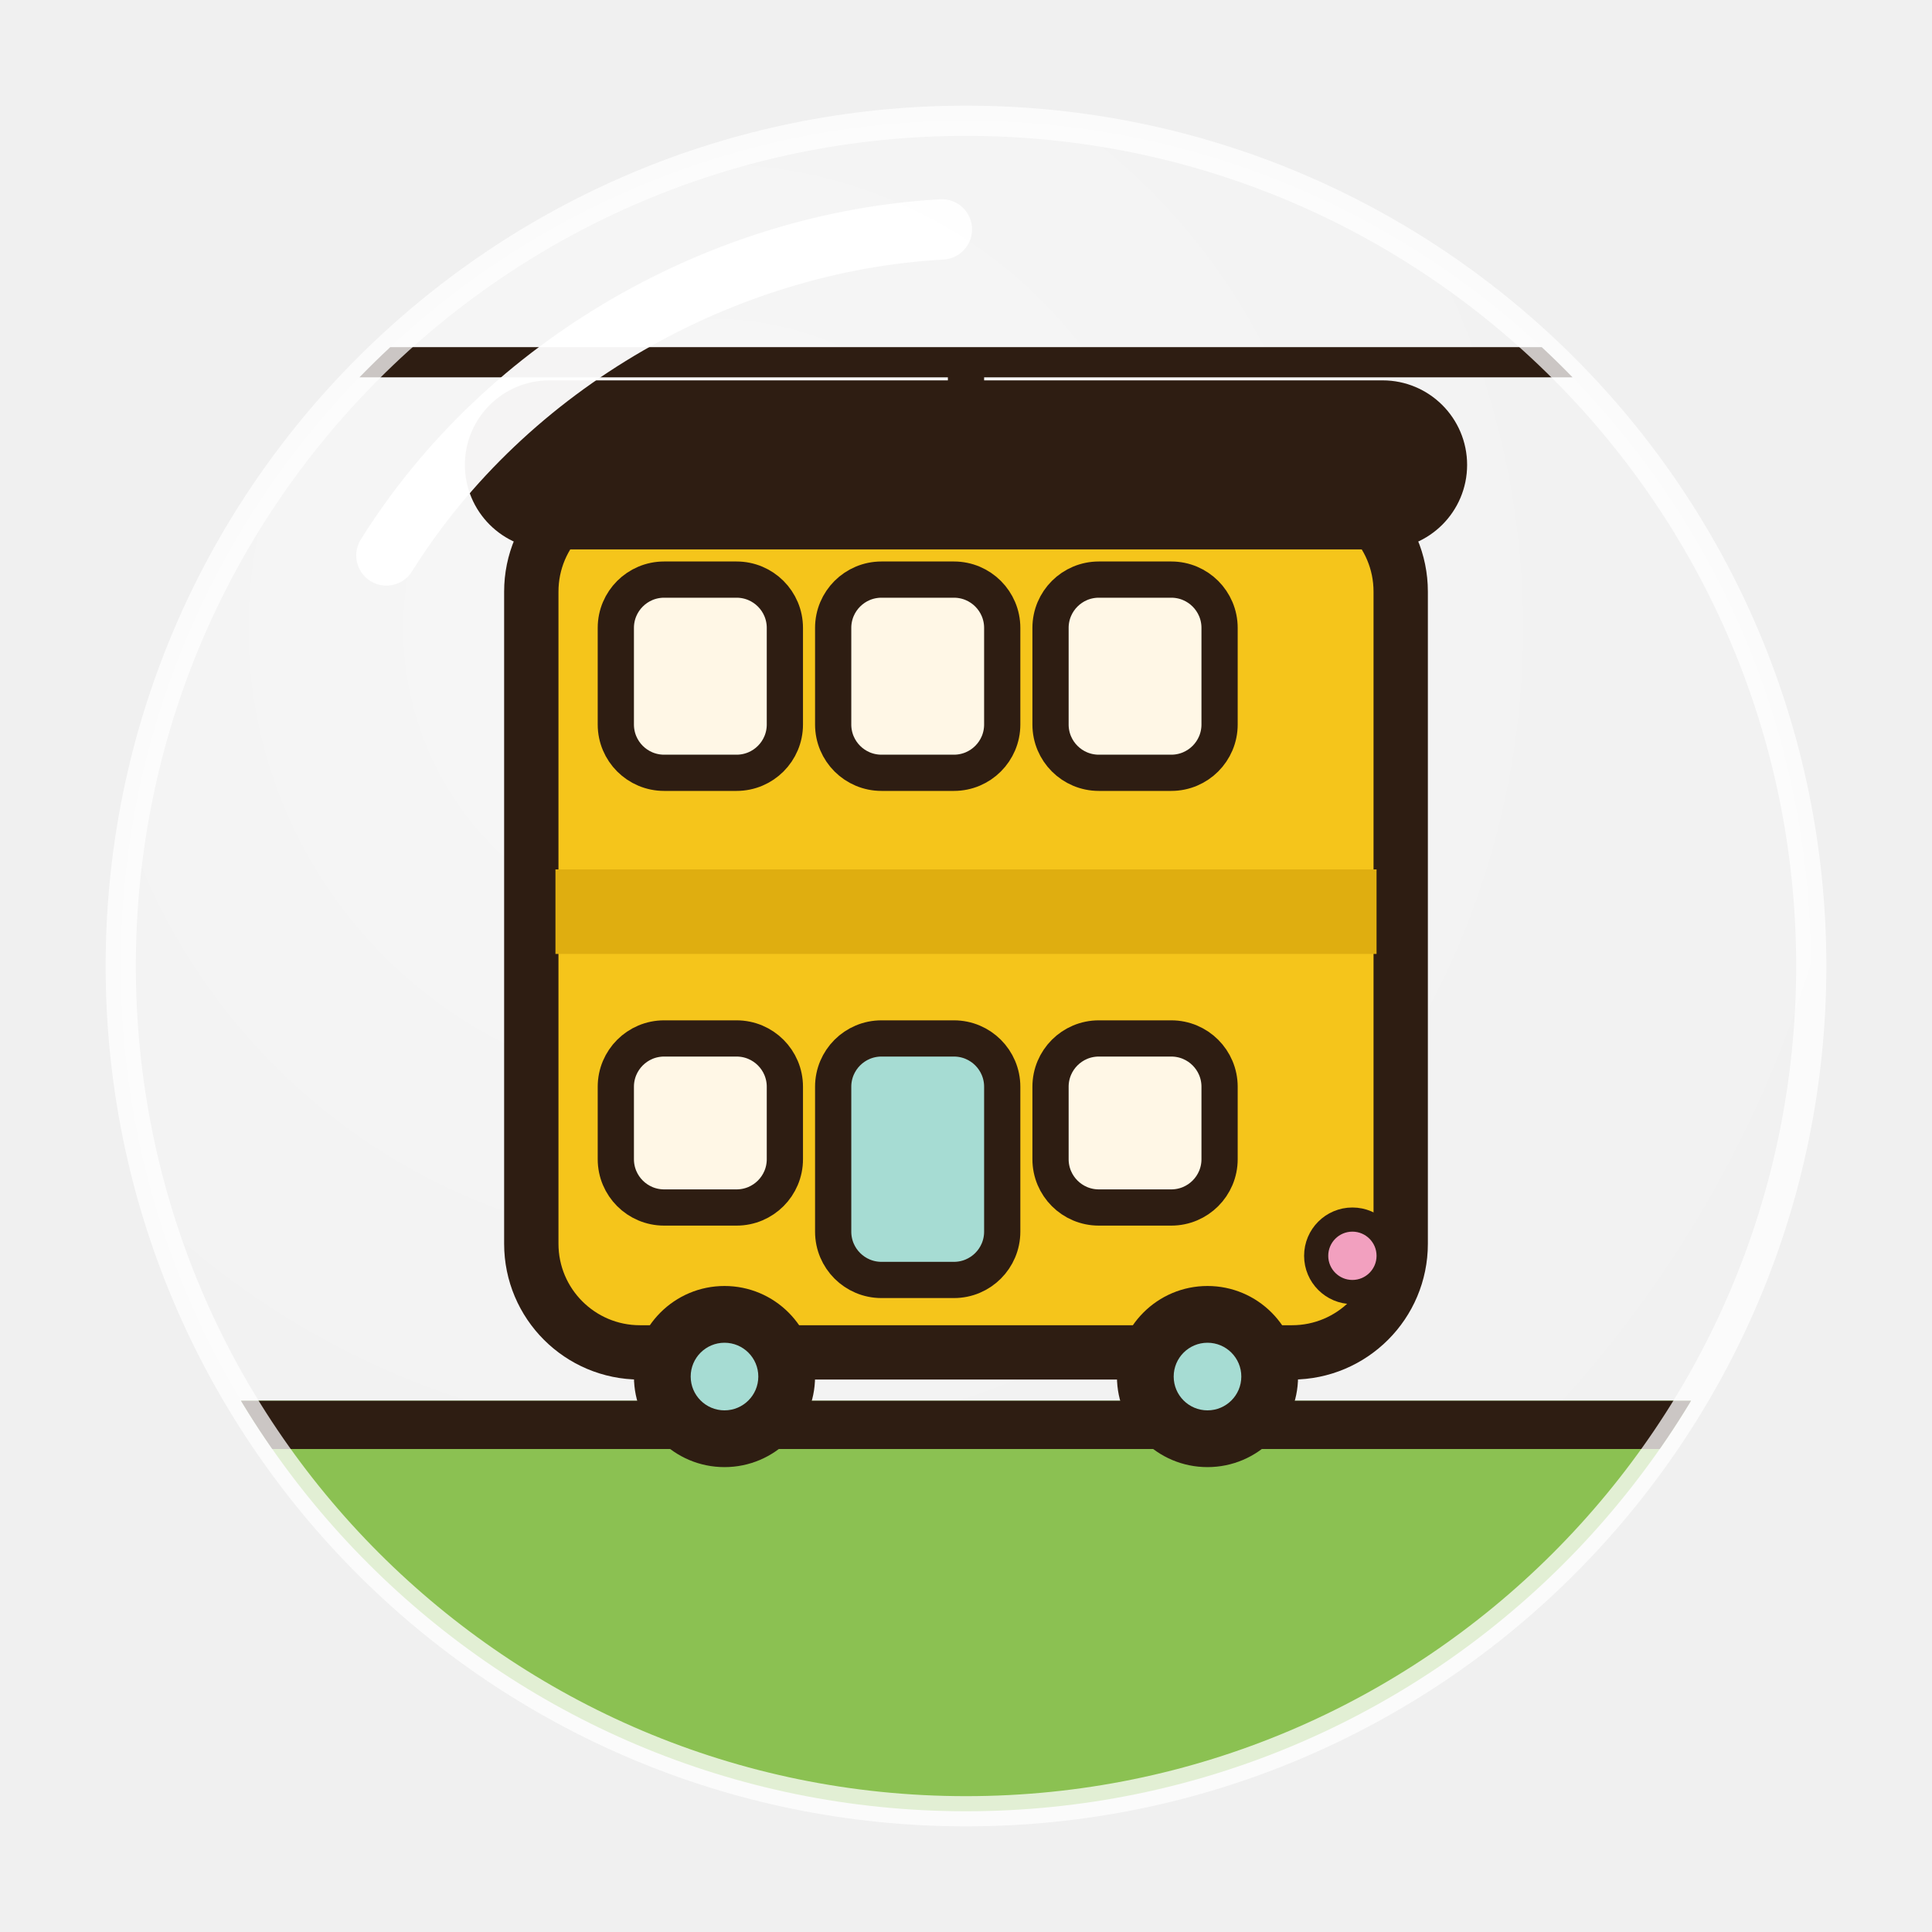
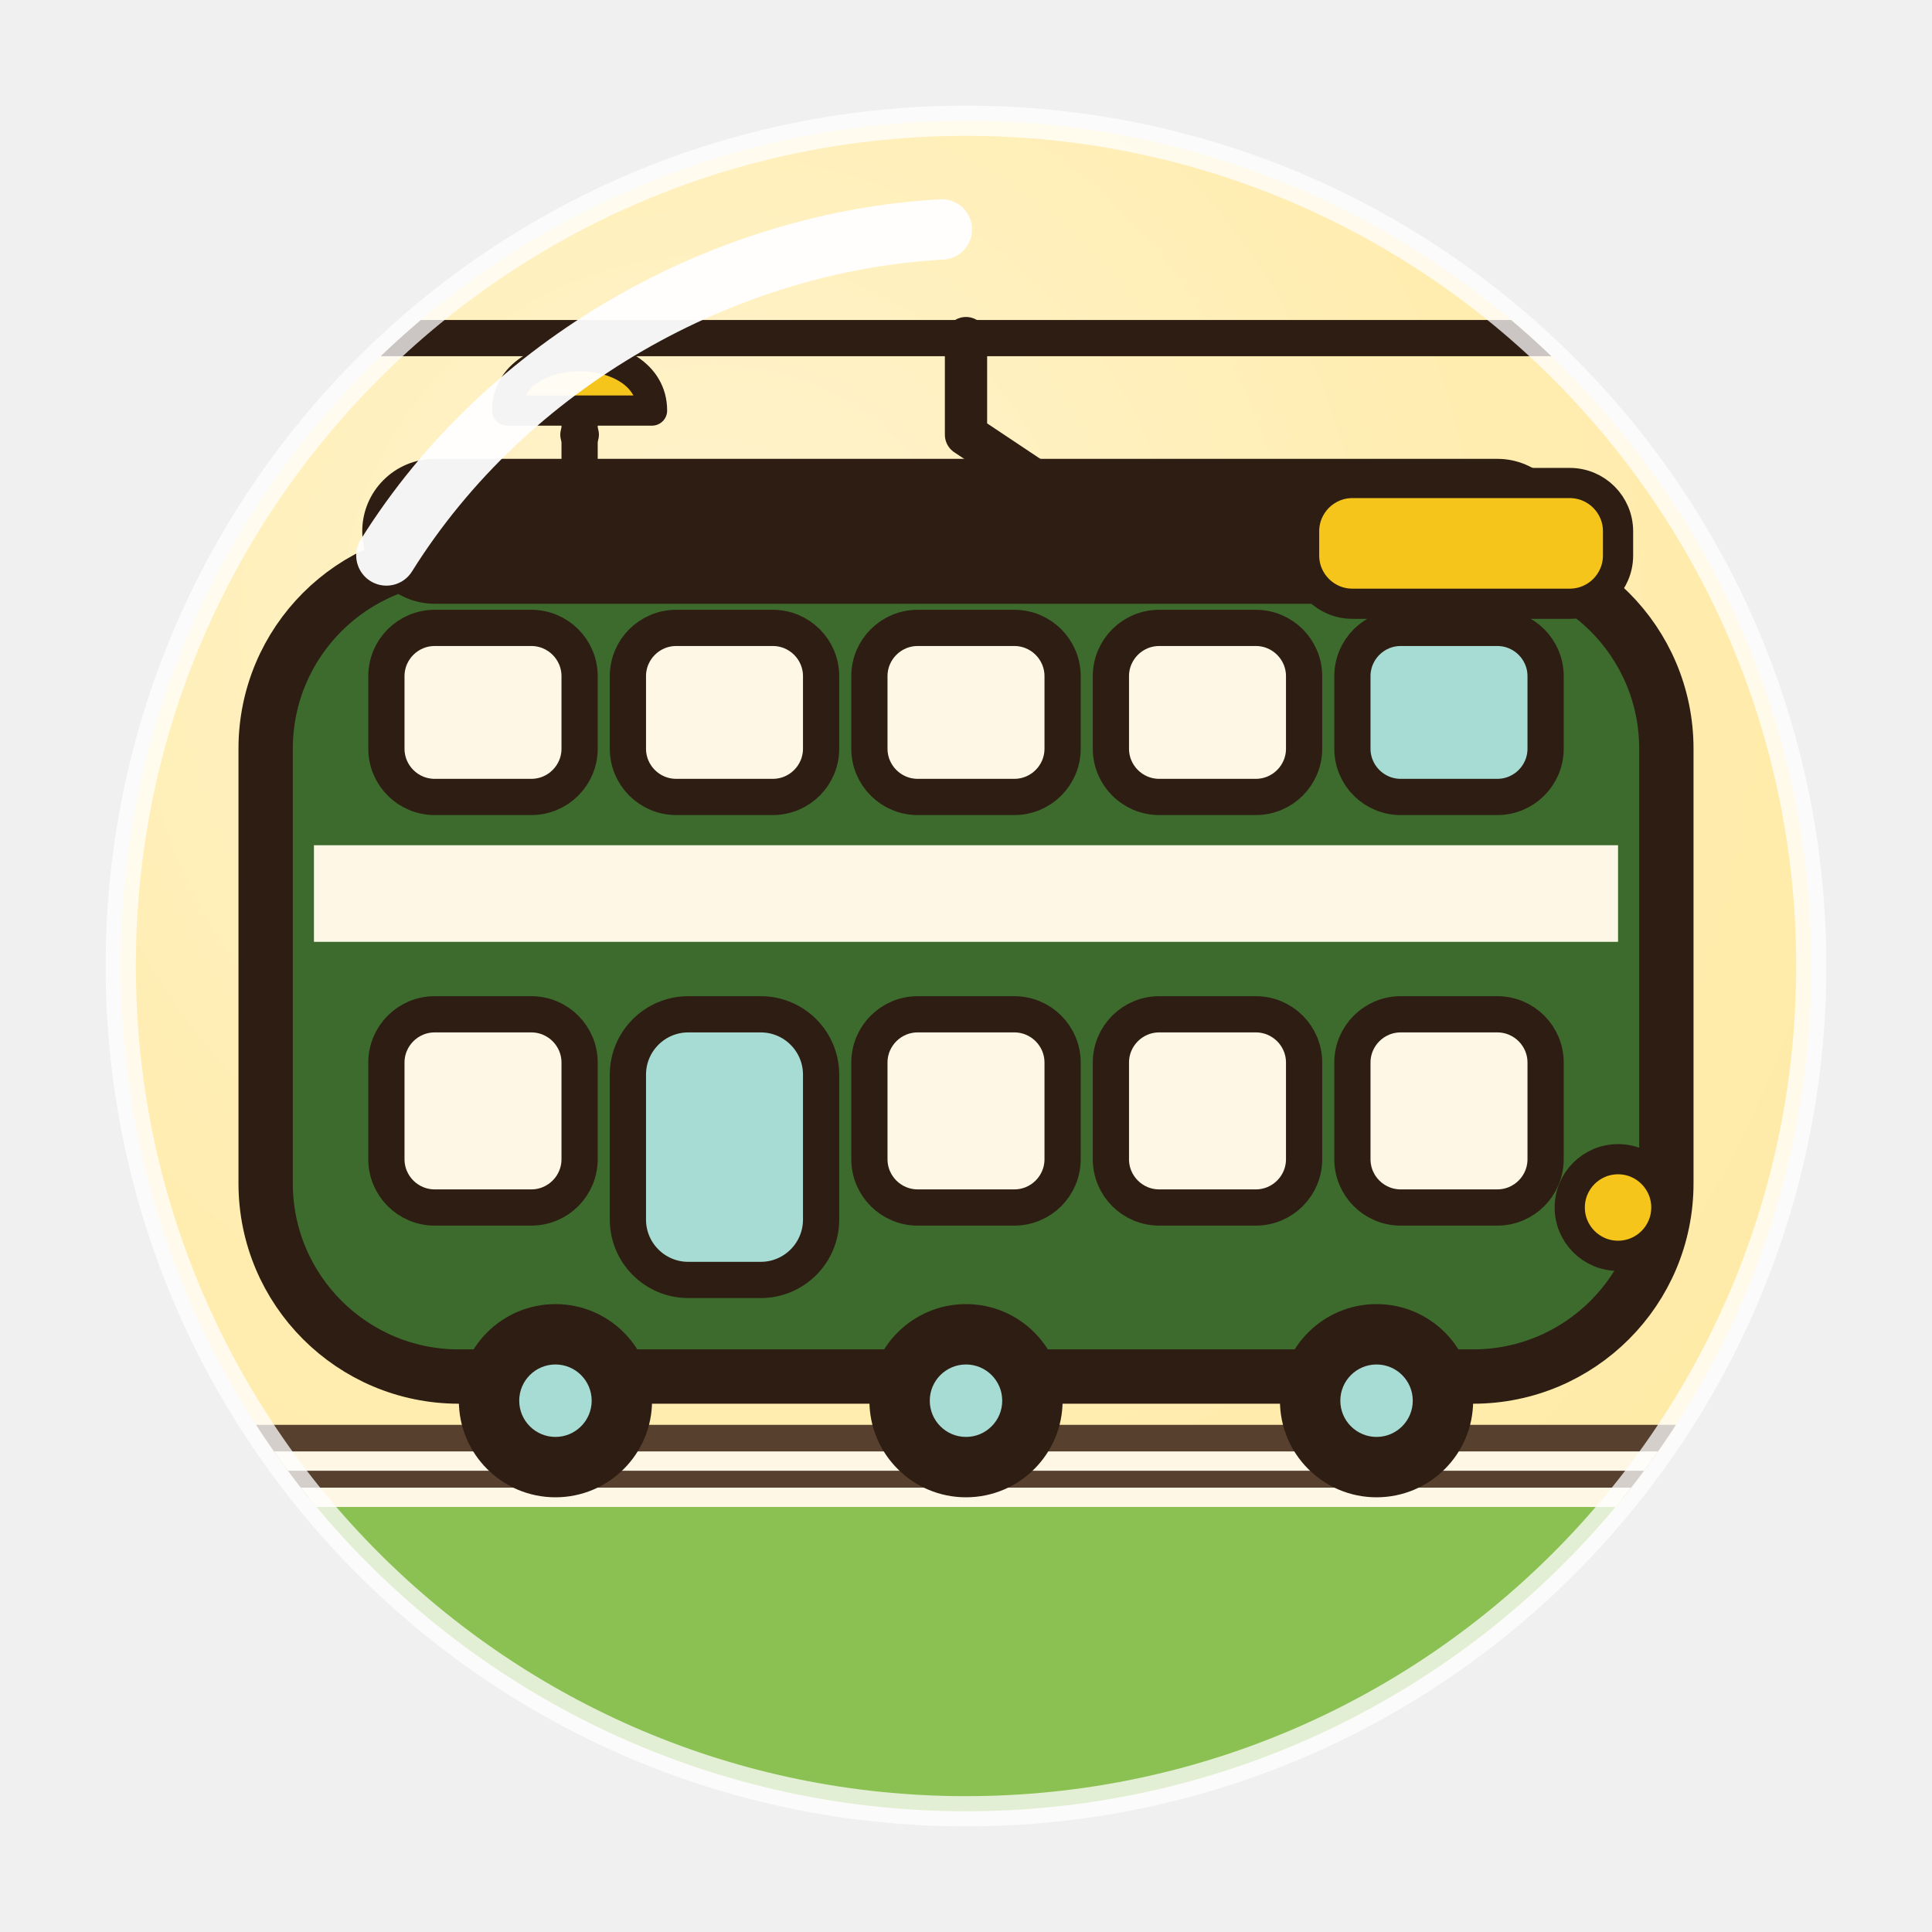
<svg xmlns="http://www.w3.org/2000/svg" viewBox="0 0 160 160" fill="none">
  <defs>
    <radialGradient id="tram-glass" cx="35%" cy="30%" r="80%">
      <stop offset="0%" stop-color="#ffffff" stop-opacity="0.5" />
      <stop offset="55%" stop-color="#ffffff" stop-opacity="0.18" />
      <stop offset="100%" stop-color="#ffffff" stop-opacity="0.06" />
    </radialGradient>
    <clipPath id="tram-clip">
      <circle cx="80" cy="80" r="70" />
    </clipPath>
  </defs>
+   <circle cx="80" cy="80" r="70" fill="#FFE9A0" />
  <circle cx="80" cy="80" r="70" fill="url(#tram-glass)" />
  <g clip-path="url(#tram-clip)">
-     <path d="M6 116 L154 116 L154 150 L6 150 Z" fill="#8BC152" />
-     <rect x="6" y="116" width="148" height="4" fill="#2E1D12" />
-     <path d="M14 30 L146 30" stroke="#2E1D12" stroke-width="2.5" />
-     <path d="M80 30 L80 40" stroke="#2E1D12" stroke-width="3" />
-     <rect x="44" y="40" width="72" height="72" rx="9" fill="#F5C51B" stroke="#2E1D12" stroke-width="4.5" />
-     <rect x="46" y="72" width="68" height="7" fill="#DFAE10" />
+     <path d="M6 122 L154 122 L154 150 L6 150 Z" fill="#8BC152" />
+     <rect x="6" y="118" width="148" height="6" fill="#57402E" />
+     <path d="M10 121 L150 121" stroke="#FFF7E6" stroke-width="1.6" />
+     <path d="M10 124 L150 124" stroke="#FFF7E6" stroke-width="1.6" />
+     <path d="M14 28 L146 28" stroke="#2E1D12" stroke-width="3" />
+     <path d="M80 28 L80 36 L92 44" stroke="#2E1D12" stroke-width="3.5" stroke-linecap="round" stroke-linejoin="round" />
+     <rect x="22" y="46" width="116" height="68" rx="16" fill="#3D6B2E" stroke="#2E1D12" stroke-width="4.5" />
+     <rect x="26" y="70" width="108" height="8" fill="#FFF7E6" />
    <g stroke="#2E1D12" stroke-width="3">
-       <rect x="51" y="48" width="14" height="16" rx="4" fill="#FFF7E6" />
-       <rect x="69" y="48" width="14" height="16" rx="4" fill="#FFF7E6" />
-       <rect x="87" y="48" width="14" height="16" rx="4" fill="#FFF7E6" />
-       <rect x="51" y="86" width="14" height="14" rx="4" fill="#FFF7E6" />
-       <rect x="69" y="86" width="14" height="20" rx="4" fill="#A6DCD3" />
-       <rect x="87" y="86" width="14" height="14" rx="4" fill="#FFF7E6" />
+       <rect x="32" y="52" width="16" height="14" rx="4" fill="#FFF7E6" />
+       <rect x="52" y="52" width="16" height="14" rx="4" fill="#FFF7E6" />
+       <rect x="72" y="52" width="16" height="14" rx="4" fill="#FFF7E6" />
+       <rect x="92" y="52" width="16" height="14" rx="4" fill="#FFF7E6" />
+       <rect x="112" y="52" width="16" height="14" rx="4" fill="#A6DCD3" />
    </g>
-     <rect x="40" y="33" width="80" height="11" rx="5.5" fill="#2E1D12" stroke="#2E1D12" stroke-width="3" />
-     <circle cx="60" cy="114" r="7.5" fill="#2E1D12" />
-     <circle cx="100" cy="114" r="7.5" fill="#2E1D12" />
-     <circle cx="60" cy="114" r="2.8" fill="#A6DCD3" />
-     <circle cx="100" cy="114" r="2.8" fill="#A6DCD3" />
-     <circle cx="112" cy="104" r="3" fill="#F2A0BF" stroke="#2E1D12" stroke-width="2" />
+     <g stroke="#2E1D12" stroke-width="3">
+       <rect x="32" y="84" width="16" height="16" rx="4" fill="#FFF7E6" />
+       <rect x="52" y="84" width="16" height="22" rx="5" fill="#A6DCD3" />
+       <rect x="72" y="84" width="16" height="16" rx="4" fill="#FFF7E6" />
+       <rect x="92" y="84" width="16" height="16" rx="4" fill="#FFF7E6" />
+       <rect x="112" y="84" width="16" height="16" rx="4" fill="#FFF7E6" />
+     </g>
+     <rect x="30" y="38" width="100" height="12" rx="6" fill="#2E1D12" />
+     <rect x="108" y="40" width="26" height="10" rx="4" fill="#F5C51B" stroke="#2E1D12" stroke-width="2.5" />
+     <path d="M48 38 L48 34" stroke="#2E1D12" stroke-width="3" stroke-linecap="round" />
+     <path d="M42 34 C42 28 54 28 54 34 Z" fill="#F5C51B" stroke="#2E1D12" stroke-width="2.5" stroke-linejoin="round" />
+     <circle cx="48" cy="36" r="1.6" fill="#2E1D12" />
+     <circle cx="46" cy="116" r="8" fill="#2E1D12" />
+     <circle cx="80" cy="116" r="8" fill="#2E1D12" />
+     <circle cx="114" cy="116" r="8" fill="#2E1D12" />
+     <circle cx="46" cy="116" r="3" fill="#A6DCD3" />
+     <circle cx="80" cy="116" r="3" fill="#A6DCD3" />
+     <circle cx="114" cy="116" r="3" fill="#A6DCD3" />
+     <circle cx="134" cy="100" r="4" fill="#F5C51B" stroke="#2E1D12" stroke-width="2.5" />
  </g>
  <circle cx="80" cy="80" r="70" stroke="#ffffff" stroke-opacity="0.75" stroke-width="2.5" />
  <path d="M32 46 C42 30 60 20 78 19" stroke="#ffffff" stroke-opacity="0.95" stroke-width="5" stroke-linecap="round" />
</svg>
